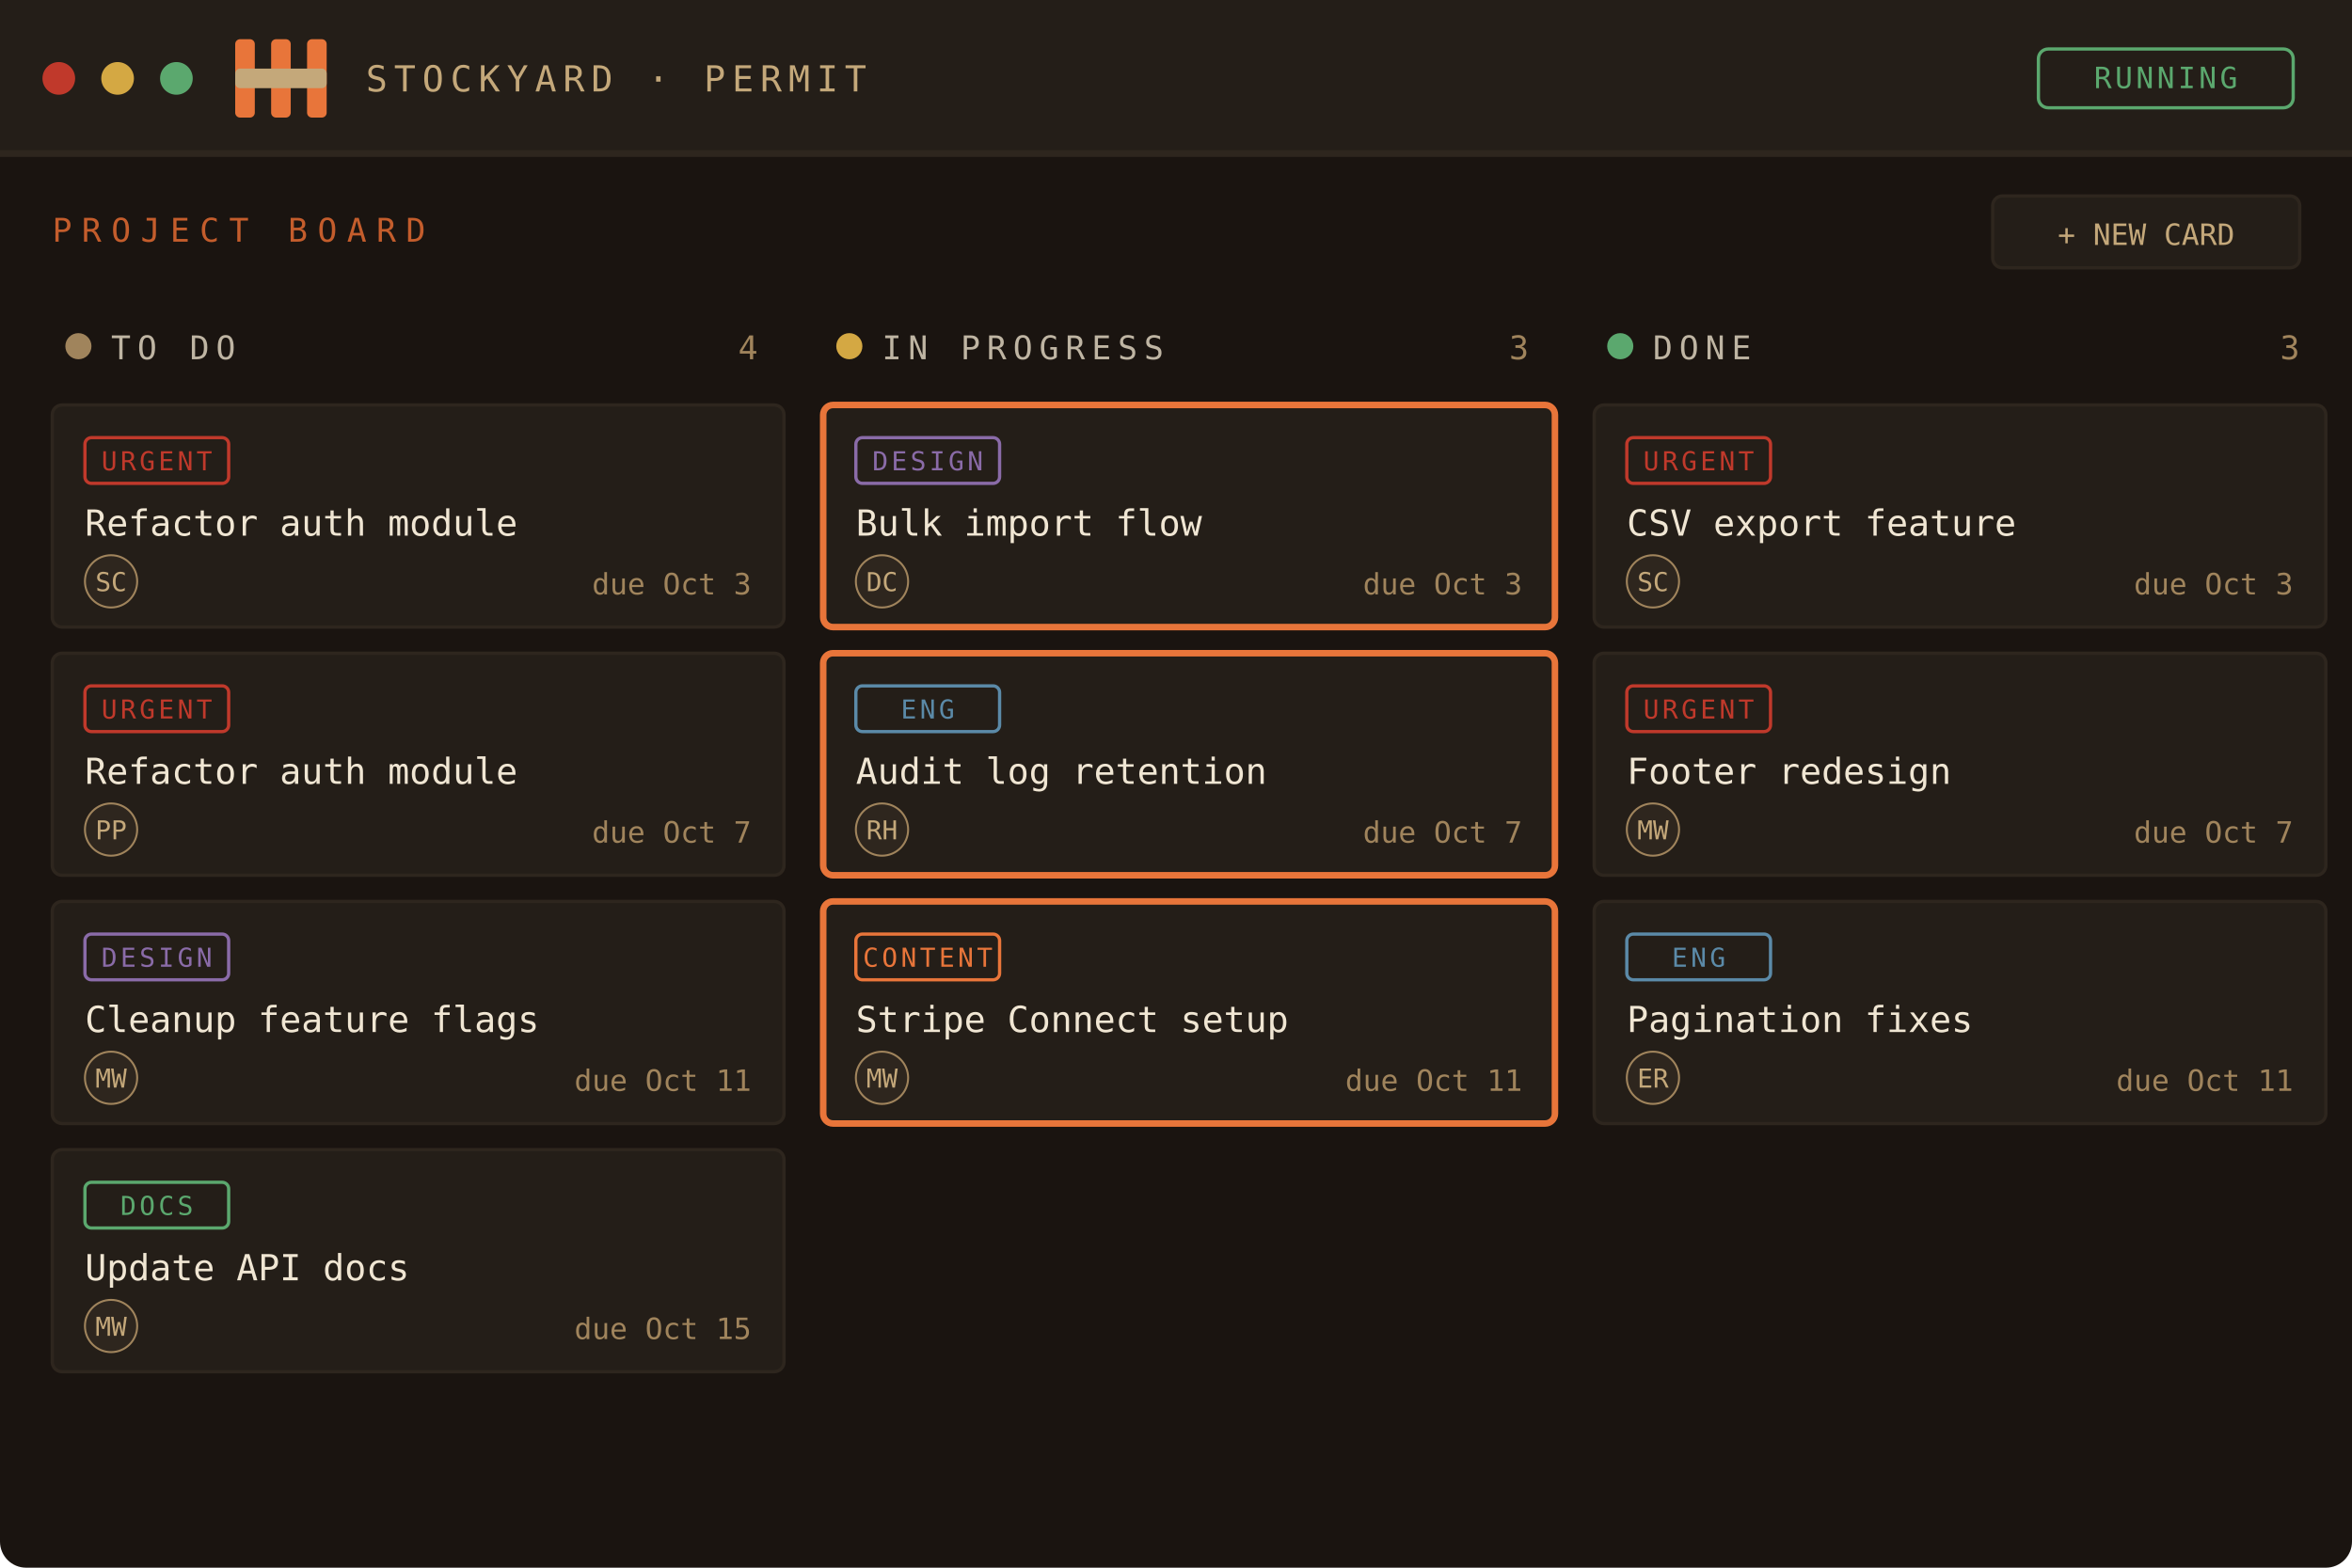
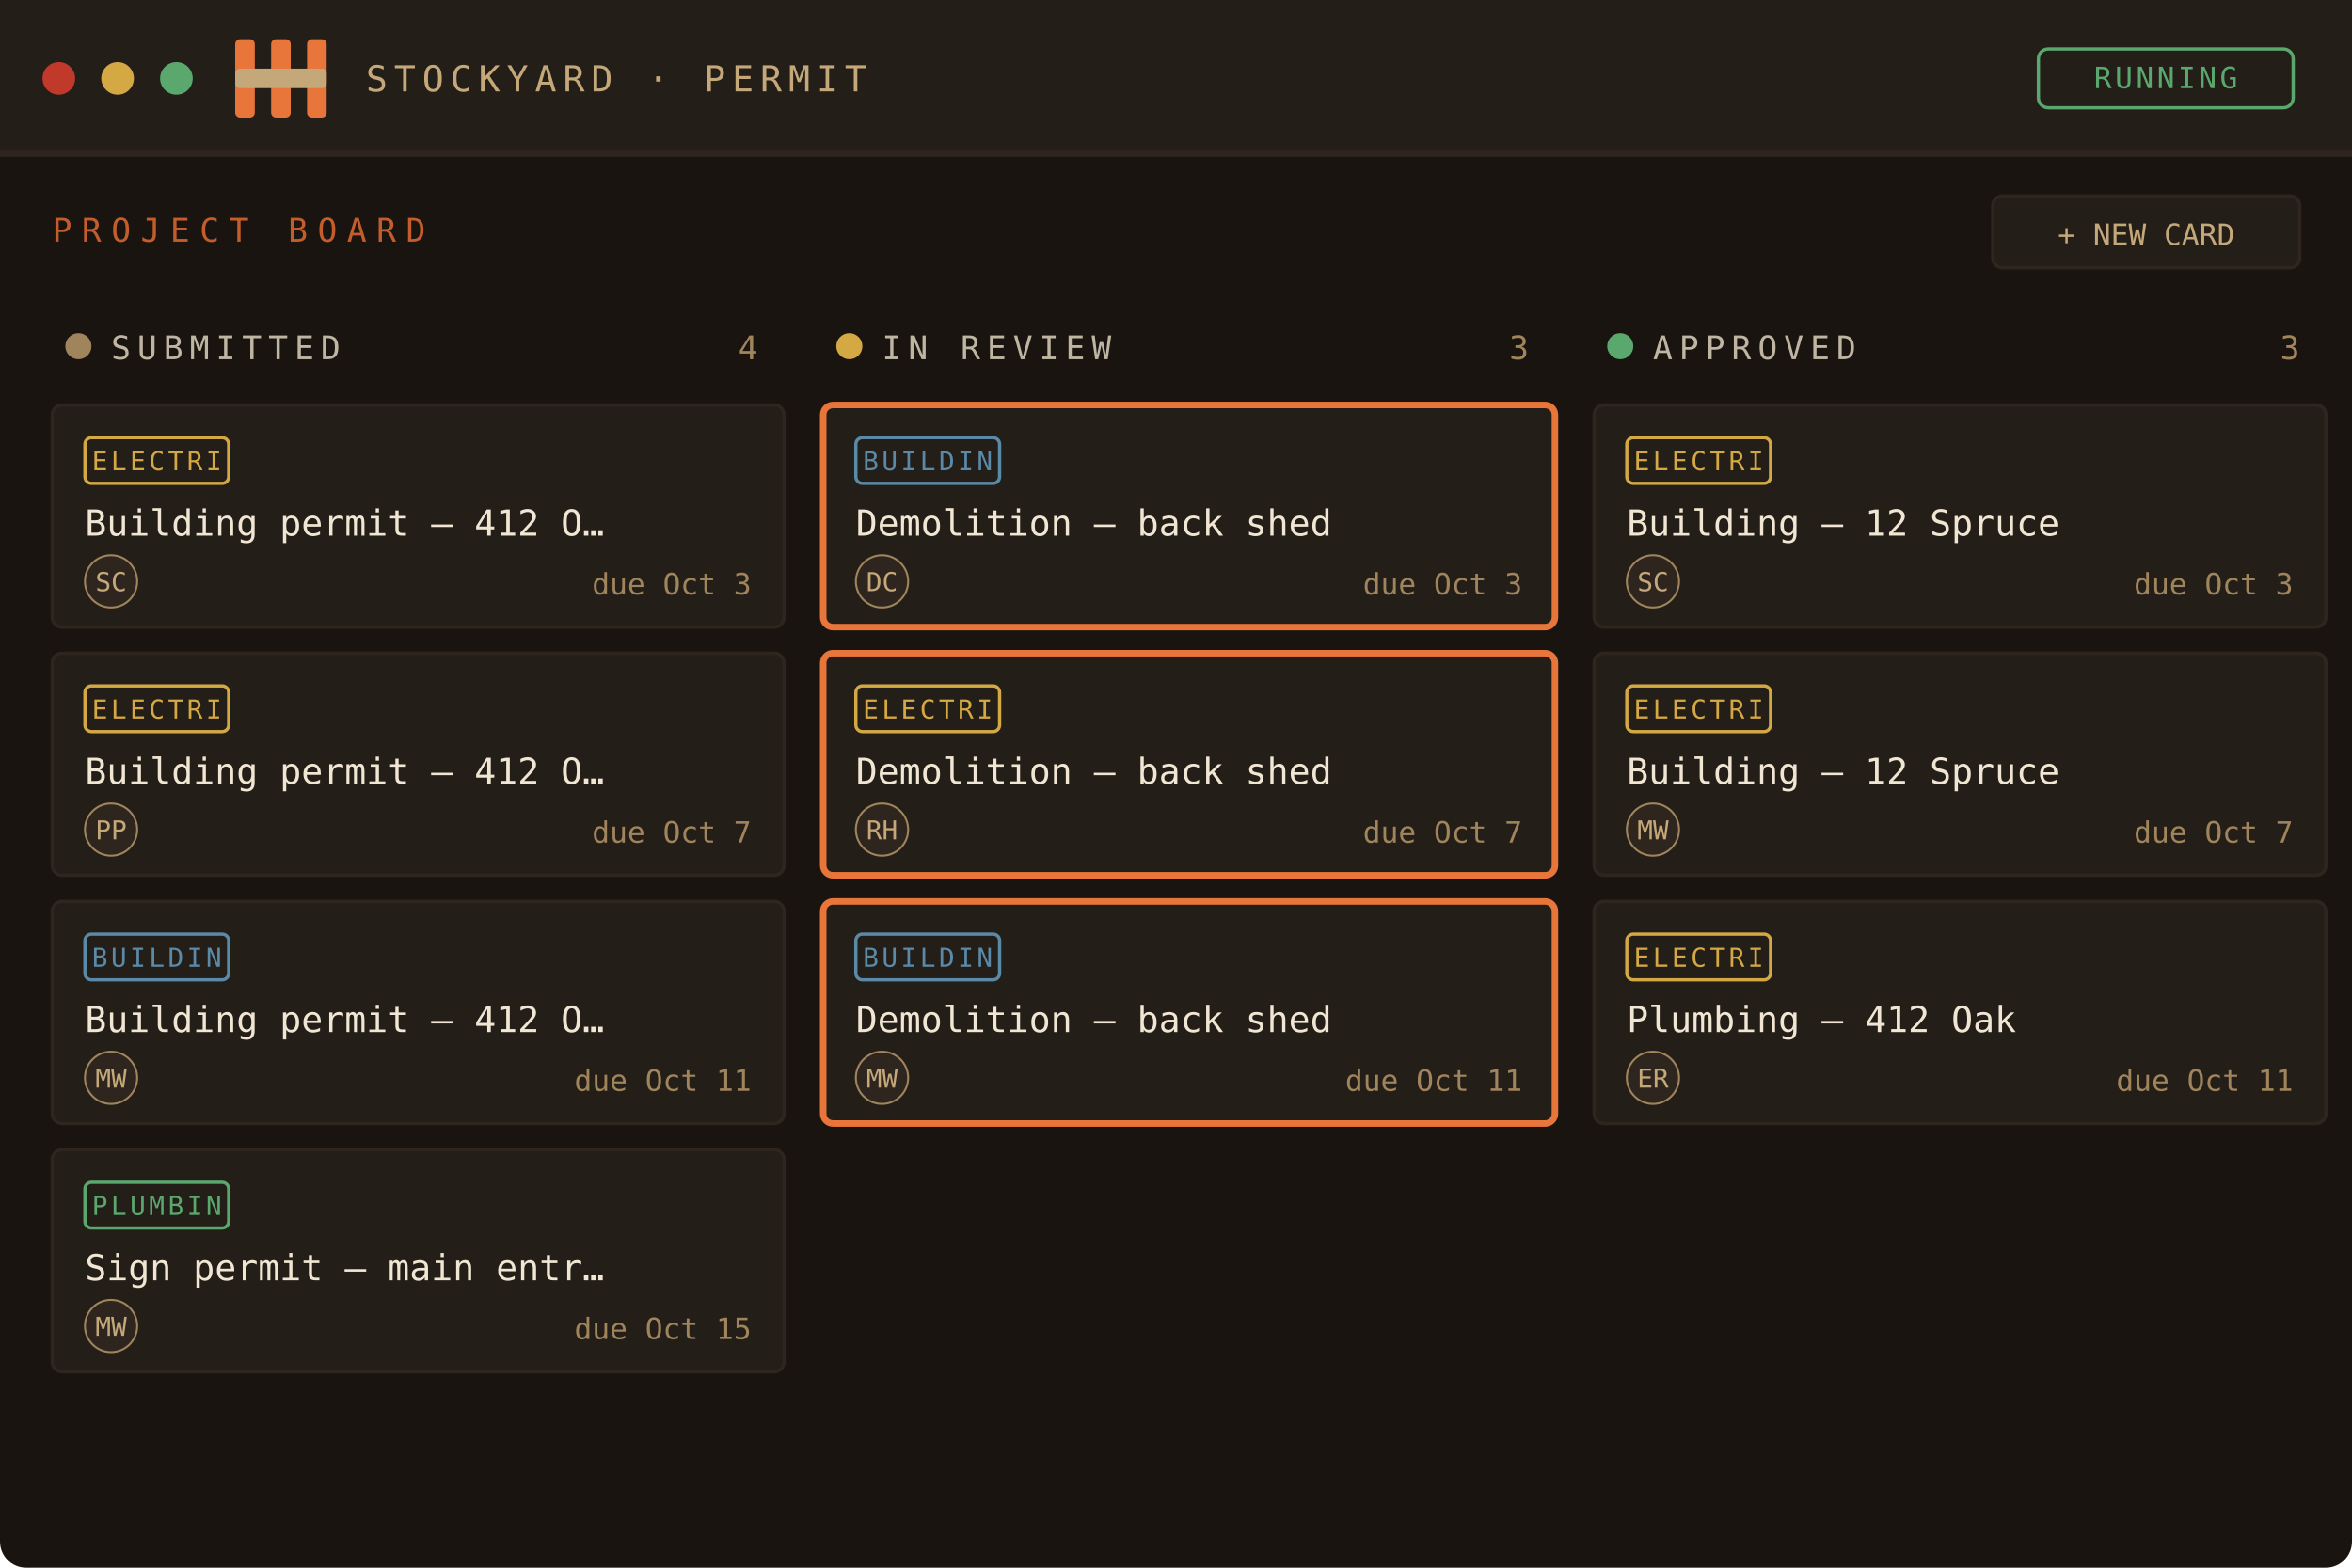
<svg xmlns="http://www.w3.org/2000/svg" width="720" height="480" viewBox="0 0 720 480" role="img" aria-label="Permit dashboard mockup">
  <rect width="720" height="480" rx="8" fill="#1a1410" />
  <rect width="720" height="48" fill="#241e18" />
  <rect y="46" width="720" height="2" fill="#2e261e" />
  <circle cx="18" cy="24" r="5" fill="#c0392b" />
  <circle cx="36" cy="24" r="5" fill="#d4a843" />
  <circle cx="54" cy="24" r="5" fill="#5ba86e" />
  <rect x="72" y="12" width="6" height="24" rx="1.5" fill="#e8753a" />
  <rect x="83" y="12" width="6" height="24" rx="1.5" fill="#e8753a" />
  <rect x="94" y="12" width="6" height="24" rx="1.5" fill="#e8753a" />
  <rect x="72" y="21" width="28" height="6" rx="1.5" fill="#c4a87a" />
  <text x="112" y="28" fill="#c4a87a" font-size="11" font-family="JetBrains Mono,monospace" letter-spacing="2">STOCKYARD · PERMIT</text>
  <rect x="624" y="15" width="78" height="18" rx="3" fill="none" stroke="#5ba86e" stroke-width="1" />
  <text x="663" y="27" text-anchor="middle" fill="#5ba86e" font-size="9" font-family="JetBrains Mono,monospace" letter-spacing="1">RUNNING</text>
  <text x="16" y="74" fill="#c45d2c" font-size="10" font-family="JetBrains Mono,monospace" letter-spacing="3">PROJECT BOARD</text>
  <rect x="610" y="60" width="94" height="22" rx="3" fill="#241e18" stroke="#2e261e" />
  <text x="657" y="75" text-anchor="middle" fill="#c4a87a" font-size="9" font-family="JetBrains Mono,monospace">+ NEW CARD</text>
  <circle cx="24" cy="106" r="4" fill="#a0845c" />
-   <text x="34" y="110" fill="#bfb5a3" font-size="10" font-family="JetBrains Mono,monospace" letter-spacing="2">TO DO</text>
+   <text x="34" y="110" fill="#bfb5a3" font-size="10" font-family="JetBrains Mono,monospace" letter-spacing="2">SUBMITTED</text>
  <text x="232" y="110" text-anchor="end" fill="#a0845c" font-size="10" font-family="JetBrains Mono,monospace">4</text>
  <rect x="16" y="124" width="224" height="68" rx="3" fill="#241e18" stroke="#2e261e" stroke-width="1" />
-   <rect x="26" y="134" width="44" height="14" rx="2" fill="none" stroke="#c0392b" stroke-width="1" />
-   <text x="48" y="144" text-anchor="middle" fill="#c0392b" font-size="8" font-family="JetBrains Mono,monospace" letter-spacing="1">URGENT</text>
-   <text x="26" y="164" fill="#f0e6d3" font-size="11" font-family="JetBrains Mono,monospace">Refactor auth module</text>
+   <rect x="26" y="134" width="44" height="14" rx="2" fill="none" stroke="#d4a843" stroke-width="1" />
+   <text x="48" y="144" text-anchor="middle" fill="#d4a843" font-size="8" font-family="JetBrains Mono,monospace" letter-spacing="1">ELECTRI</text>
+   <text x="26" y="164" fill="#f0e6d3" font-size="11" font-family="JetBrains Mono,monospace">Building permit — 412 O…</text>
  <circle cx="34" cy="178" r="8" fill="#2e261e" stroke="#a0845c" stroke-width="0.6" />
  <text x="34" y="181" text-anchor="middle" fill="#c4a87a" font-size="8" font-family="JetBrains Mono,monospace">SC</text>
  <text x="230" y="182" text-anchor="end" fill="#a0845c" font-size="9" font-family="JetBrains Mono,monospace">due Oct 3</text>
  <rect x="16" y="200" width="224" height="68" rx="3" fill="#241e18" stroke="#2e261e" stroke-width="1" />
-   <rect x="26" y="210" width="44" height="14" rx="2" fill="none" stroke="#c0392b" stroke-width="1" />
-   <text x="48" y="220" text-anchor="middle" fill="#c0392b" font-size="8" font-family="JetBrains Mono,monospace" letter-spacing="1">URGENT</text>
-   <text x="26" y="240" fill="#f0e6d3" font-size="11" font-family="JetBrains Mono,monospace">Refactor auth module</text>
+   <rect x="26" y="210" width="44" height="14" rx="2" fill="none" stroke="#d4a843" stroke-width="1" />
+   <text x="48" y="220" text-anchor="middle" fill="#d4a843" font-size="8" font-family="JetBrains Mono,monospace" letter-spacing="1">ELECTRI</text>
+   <text x="26" y="240" fill="#f0e6d3" font-size="11" font-family="JetBrains Mono,monospace">Building permit — 412 O…</text>
  <circle cx="34" cy="254" r="8" fill="#2e261e" stroke="#a0845c" stroke-width="0.6" />
  <text x="34" y="257" text-anchor="middle" fill="#c4a87a" font-size="8" font-family="JetBrains Mono,monospace">PP</text>
  <text x="230" y="258" text-anchor="end" fill="#a0845c" font-size="9" font-family="JetBrains Mono,monospace">due Oct 7</text>
  <rect x="16" y="276" width="224" height="68" rx="3" fill="#241e18" stroke="#2e261e" stroke-width="1" />
-   <rect x="26" y="286" width="44" height="14" rx="2" fill="none" stroke="#8a6ba8" stroke-width="1" />
-   <text x="48" y="296" text-anchor="middle" fill="#8a6ba8" font-size="8" font-family="JetBrains Mono,monospace" letter-spacing="1">DESIGN</text>
-   <text x="26" y="316" fill="#f0e6d3" font-size="11" font-family="JetBrains Mono,monospace">Cleanup feature flags</text>
+   <rect x="26" y="286" width="44" height="14" rx="2" fill="none" stroke="#5b8aa8" stroke-width="1" />
+   <text x="48" y="296" text-anchor="middle" fill="#5b8aa8" font-size="8" font-family="JetBrains Mono,monospace" letter-spacing="1">BUILDIN</text>
+   <text x="26" y="316" fill="#f0e6d3" font-size="11" font-family="JetBrains Mono,monospace">Building permit — 412 O…</text>
  <circle cx="34" cy="330" r="8" fill="#2e261e" stroke="#a0845c" stroke-width="0.6" />
  <text x="34" y="333" text-anchor="middle" fill="#c4a87a" font-size="8" font-family="JetBrains Mono,monospace">MW</text>
  <text x="230" y="334" text-anchor="end" fill="#a0845c" font-size="9" font-family="JetBrains Mono,monospace">due Oct 11</text>
  <rect x="16" y="352" width="224" height="68" rx="3" fill="#241e18" stroke="#2e261e" stroke-width="1" />
  <rect x="26" y="362" width="44" height="14" rx="2" fill="none" stroke="#5ba86e" stroke-width="1" />
-   <text x="48" y="372" text-anchor="middle" fill="#5ba86e" font-size="8" font-family="JetBrains Mono,monospace" letter-spacing="1">DOCS</text>
-   <text x="26" y="392" fill="#f0e6d3" font-size="11" font-family="JetBrains Mono,monospace">Update API docs</text>
+   <text x="48" y="372" text-anchor="middle" fill="#5ba86e" font-size="8" font-family="JetBrains Mono,monospace" letter-spacing="1">PLUMBIN</text>
+   <text x="26" y="392" fill="#f0e6d3" font-size="11" font-family="JetBrains Mono,monospace">Sign permit — main entr…</text>
  <circle cx="34" cy="406" r="8" fill="#2e261e" stroke="#a0845c" stroke-width="0.6" />
  <text x="34" y="409" text-anchor="middle" fill="#c4a87a" font-size="8" font-family="JetBrains Mono,monospace">MW</text>
  <text x="230" y="410" text-anchor="end" fill="#a0845c" font-size="9" font-family="JetBrains Mono,monospace">due Oct 15</text>
  <circle cx="260" cy="106" r="4" fill="#d4a843" />
-   <text x="270" y="110" fill="#bfb5a3" font-size="10" font-family="JetBrains Mono,monospace" letter-spacing="2">IN PROGRESS</text>
+   <text x="270" y="110" fill="#bfb5a3" font-size="10" font-family="JetBrains Mono,monospace" letter-spacing="2">IN REVIEW</text>
  <text x="468" y="110" text-anchor="end" fill="#a0845c" font-size="10" font-family="JetBrains Mono,monospace">3</text>
  <rect x="252" y="124" width="224" height="68" rx="3" fill="#241e18" stroke="#e8753a" stroke-width="2" />
-   <rect x="262" y="134" width="44" height="14" rx="2" fill="none" stroke="#8a6ba8" stroke-width="1" />
-   <text x="284" y="144" text-anchor="middle" fill="#8a6ba8" font-size="8" font-family="JetBrains Mono,monospace" letter-spacing="1">DESIGN</text>
-   <text x="262" y="164" fill="#f0e6d3" font-size="11" font-family="JetBrains Mono,monospace">Bulk import flow</text>
+   <rect x="262" y="134" width="44" height="14" rx="2" fill="none" stroke="#5b8aa8" stroke-width="1" />
+   <text x="284" y="144" text-anchor="middle" fill="#5b8aa8" font-size="8" font-family="JetBrains Mono,monospace" letter-spacing="1">BUILDIN</text>
+   <text x="262" y="164" fill="#f0e6d3" font-size="11" font-family="JetBrains Mono,monospace">Demolition — back shed</text>
  <circle cx="270" cy="178" r="8" fill="#2e261e" stroke="#a0845c" stroke-width="0.6" />
  <text x="270" y="181" text-anchor="middle" fill="#c4a87a" font-size="8" font-family="JetBrains Mono,monospace">DC</text>
  <text x="466" y="182" text-anchor="end" fill="#a0845c" font-size="9" font-family="JetBrains Mono,monospace">due Oct 3</text>
  <rect x="252" y="200" width="224" height="68" rx="3" fill="#241e18" stroke="#e8753a" stroke-width="2" />
-   <rect x="262" y="210" width="44" height="14" rx="2" fill="none" stroke="#5b8aa8" stroke-width="1" />
-   <text x="284" y="220" text-anchor="middle" fill="#5b8aa8" font-size="8" font-family="JetBrains Mono,monospace" letter-spacing="1">ENG</text>
-   <text x="262" y="240" fill="#f0e6d3" font-size="11" font-family="JetBrains Mono,monospace">Audit log retention</text>
+   <rect x="262" y="210" width="44" height="14" rx="2" fill="none" stroke="#d4a843" stroke-width="1" />
+   <text x="284" y="220" text-anchor="middle" fill="#d4a843" font-size="8" font-family="JetBrains Mono,monospace" letter-spacing="1">ELECTRI</text>
+   <text x="262" y="240" fill="#f0e6d3" font-size="11" font-family="JetBrains Mono,monospace">Demolition — back shed</text>
  <circle cx="270" cy="254" r="8" fill="#2e261e" stroke="#a0845c" stroke-width="0.6" />
  <text x="270" y="257" text-anchor="middle" fill="#c4a87a" font-size="8" font-family="JetBrains Mono,monospace">RH</text>
  <text x="466" y="258" text-anchor="end" fill="#a0845c" font-size="9" font-family="JetBrains Mono,monospace">due Oct 7</text>
  <rect x="252" y="276" width="224" height="68" rx="3" fill="#241e18" stroke="#e8753a" stroke-width="2" />
-   <rect x="262" y="286" width="44" height="14" rx="2" fill="none" stroke="#e8753a" stroke-width="1" />
-   <text x="284" y="296" text-anchor="middle" fill="#e8753a" font-size="8" font-family="JetBrains Mono,monospace" letter-spacing="1">CONTENT</text>
-   <text x="262" y="316" fill="#f0e6d3" font-size="11" font-family="JetBrains Mono,monospace">Stripe Connect setup</text>
+   <rect x="262" y="286" width="44" height="14" rx="2" fill="none" stroke="#5b8aa8" stroke-width="1" />
+   <text x="284" y="296" text-anchor="middle" fill="#5b8aa8" font-size="8" font-family="JetBrains Mono,monospace" letter-spacing="1">BUILDIN</text>
+   <text x="262" y="316" fill="#f0e6d3" font-size="11" font-family="JetBrains Mono,monospace">Demolition — back shed</text>
  <circle cx="270" cy="330" r="8" fill="#2e261e" stroke="#a0845c" stroke-width="0.6" />
  <text x="270" y="333" text-anchor="middle" fill="#c4a87a" font-size="8" font-family="JetBrains Mono,monospace">MW</text>
  <text x="466" y="334" text-anchor="end" fill="#a0845c" font-size="9" font-family="JetBrains Mono,monospace">due Oct 11</text>
  <circle cx="496" cy="106" r="4" fill="#5ba86e" />
-   <text x="506" y="110" fill="#bfb5a3" font-size="10" font-family="JetBrains Mono,monospace" letter-spacing="2">DONE</text>
+   <text x="506" y="110" fill="#bfb5a3" font-size="10" font-family="JetBrains Mono,monospace" letter-spacing="2">APPROVED</text>
  <text x="704" y="110" text-anchor="end" fill="#a0845c" font-size="10" font-family="JetBrains Mono,monospace">3</text>
  <rect x="488" y="124" width="224" height="68" rx="3" fill="#241e18" stroke="#2e261e" stroke-width="1" />
-   <rect x="498" y="134" width="44" height="14" rx="2" fill="none" stroke="#c0392b" stroke-width="1" />
-   <text x="520" y="144" text-anchor="middle" fill="#c0392b" font-size="8" font-family="JetBrains Mono,monospace" letter-spacing="1">URGENT</text>
-   <text x="498" y="164" fill="#f0e6d3" font-size="11" font-family="JetBrains Mono,monospace">CSV export feature</text>
+   <rect x="498" y="134" width="44" height="14" rx="2" fill="none" stroke="#d4a843" stroke-width="1" />
+   <text x="520" y="144" text-anchor="middle" fill="#d4a843" font-size="8" font-family="JetBrains Mono,monospace" letter-spacing="1">ELECTRI</text>
+   <text x="498" y="164" fill="#f0e6d3" font-size="11" font-family="JetBrains Mono,monospace">Building — 12 Spruce</text>
  <circle cx="506" cy="178" r="8" fill="#2e261e" stroke="#a0845c" stroke-width="0.6" />
  <text x="506" y="181" text-anchor="middle" fill="#c4a87a" font-size="8" font-family="JetBrains Mono,monospace">SC</text>
  <text x="702" y="182" text-anchor="end" fill="#a0845c" font-size="9" font-family="JetBrains Mono,monospace">due Oct 3</text>
  <rect x="488" y="200" width="224" height="68" rx="3" fill="#241e18" stroke="#2e261e" stroke-width="1" />
-   <rect x="498" y="210" width="44" height="14" rx="2" fill="none" stroke="#c0392b" stroke-width="1" />
-   <text x="520" y="220" text-anchor="middle" fill="#c0392b" font-size="8" font-family="JetBrains Mono,monospace" letter-spacing="1">URGENT</text>
-   <text x="498" y="240" fill="#f0e6d3" font-size="11" font-family="JetBrains Mono,monospace">Footer redesign</text>
+   <rect x="498" y="210" width="44" height="14" rx="2" fill="none" stroke="#d4a843" stroke-width="1" />
+   <text x="520" y="220" text-anchor="middle" fill="#d4a843" font-size="8" font-family="JetBrains Mono,monospace" letter-spacing="1">ELECTRI</text>
+   <text x="498" y="240" fill="#f0e6d3" font-size="11" font-family="JetBrains Mono,monospace">Building — 12 Spruce</text>
  <circle cx="506" cy="254" r="8" fill="#2e261e" stroke="#a0845c" stroke-width="0.6" />
  <text x="506" y="257" text-anchor="middle" fill="#c4a87a" font-size="8" font-family="JetBrains Mono,monospace">MW</text>
  <text x="702" y="258" text-anchor="end" fill="#a0845c" font-size="9" font-family="JetBrains Mono,monospace">due Oct 7</text>
  <rect x="488" y="276" width="224" height="68" rx="3" fill="#241e18" stroke="#2e261e" stroke-width="1" />
-   <rect x="498" y="286" width="44" height="14" rx="2" fill="none" stroke="#5b8aa8" stroke-width="1" />
-   <text x="520" y="296" text-anchor="middle" fill="#5b8aa8" font-size="8" font-family="JetBrains Mono,monospace" letter-spacing="1">ENG</text>
-   <text x="498" y="316" fill="#f0e6d3" font-size="11" font-family="JetBrains Mono,monospace">Pagination fixes</text>
+   <rect x="498" y="286" width="44" height="14" rx="2" fill="none" stroke="#d4a843" stroke-width="1" />
+   <text x="520" y="296" text-anchor="middle" fill="#d4a843" font-size="8" font-family="JetBrains Mono,monospace" letter-spacing="1">ELECTRI</text>
+   <text x="498" y="316" fill="#f0e6d3" font-size="11" font-family="JetBrains Mono,monospace">Plumbing — 412 Oak</text>
  <circle cx="506" cy="330" r="8" fill="#2e261e" stroke="#a0845c" stroke-width="0.6" />
  <text x="506" y="333" text-anchor="middle" fill="#c4a87a" font-size="8" font-family="JetBrains Mono,monospace">ER</text>
  <text x="702" y="334" text-anchor="end" fill="#a0845c" font-size="9" font-family="JetBrains Mono,monospace">due Oct 11</text>
</svg>
